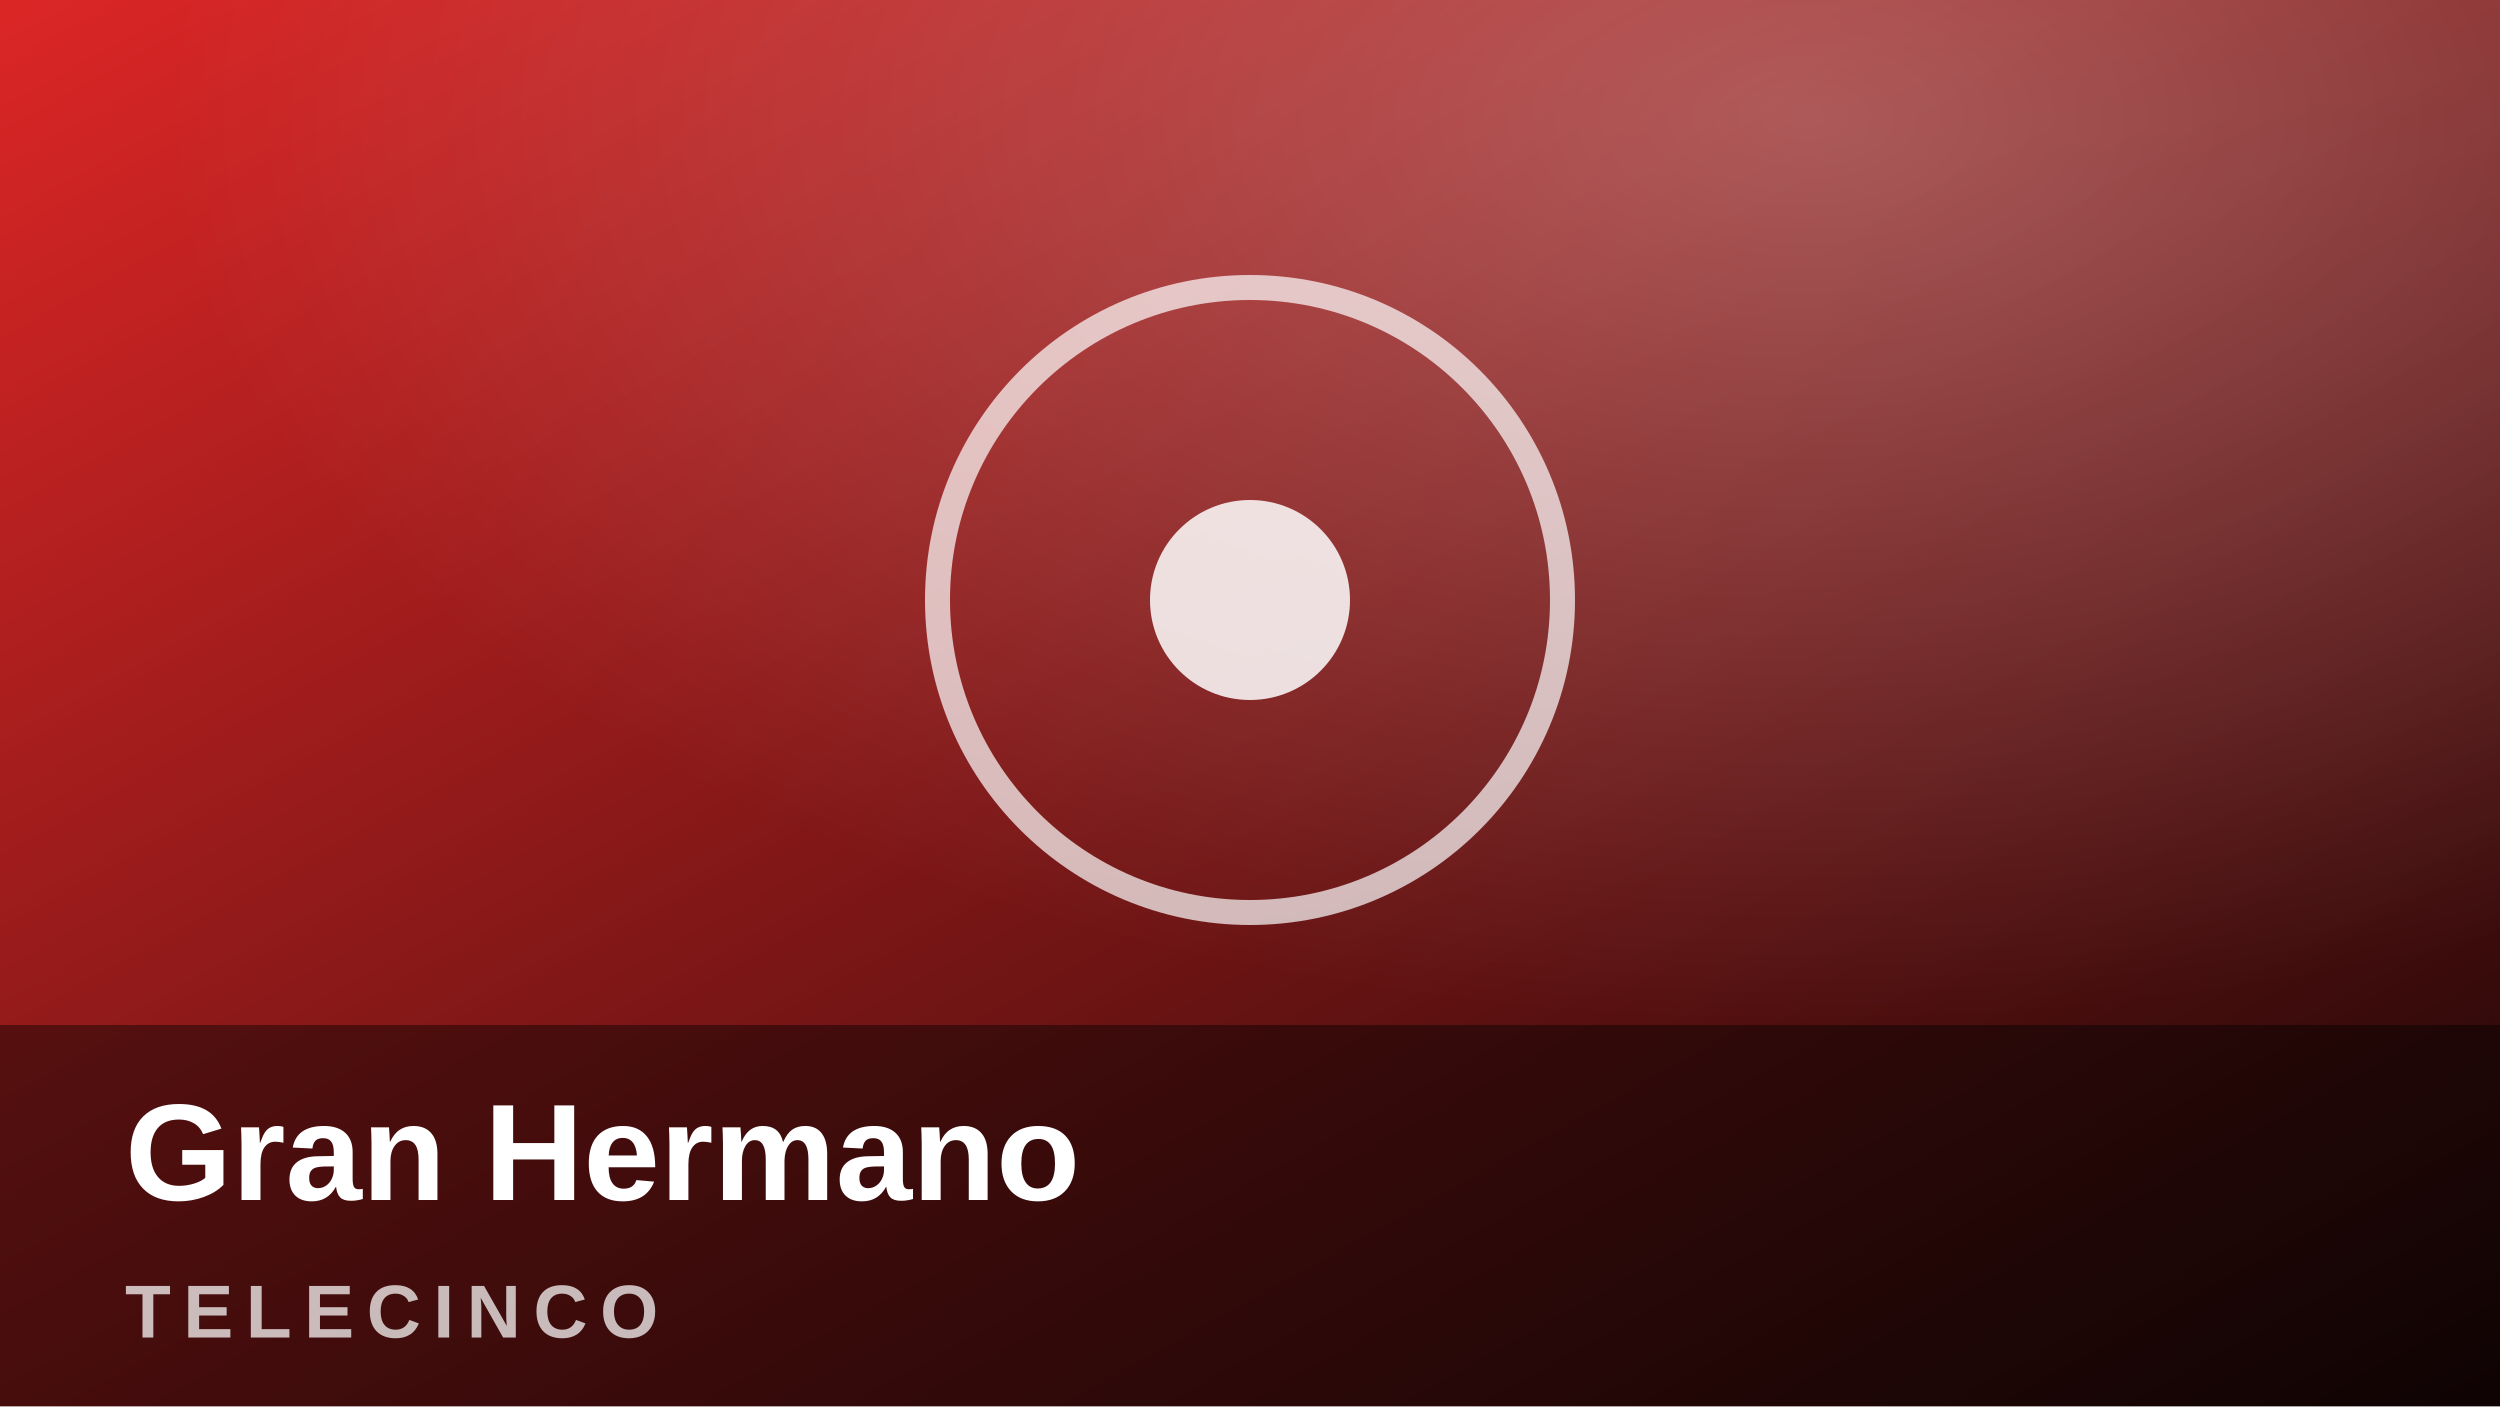
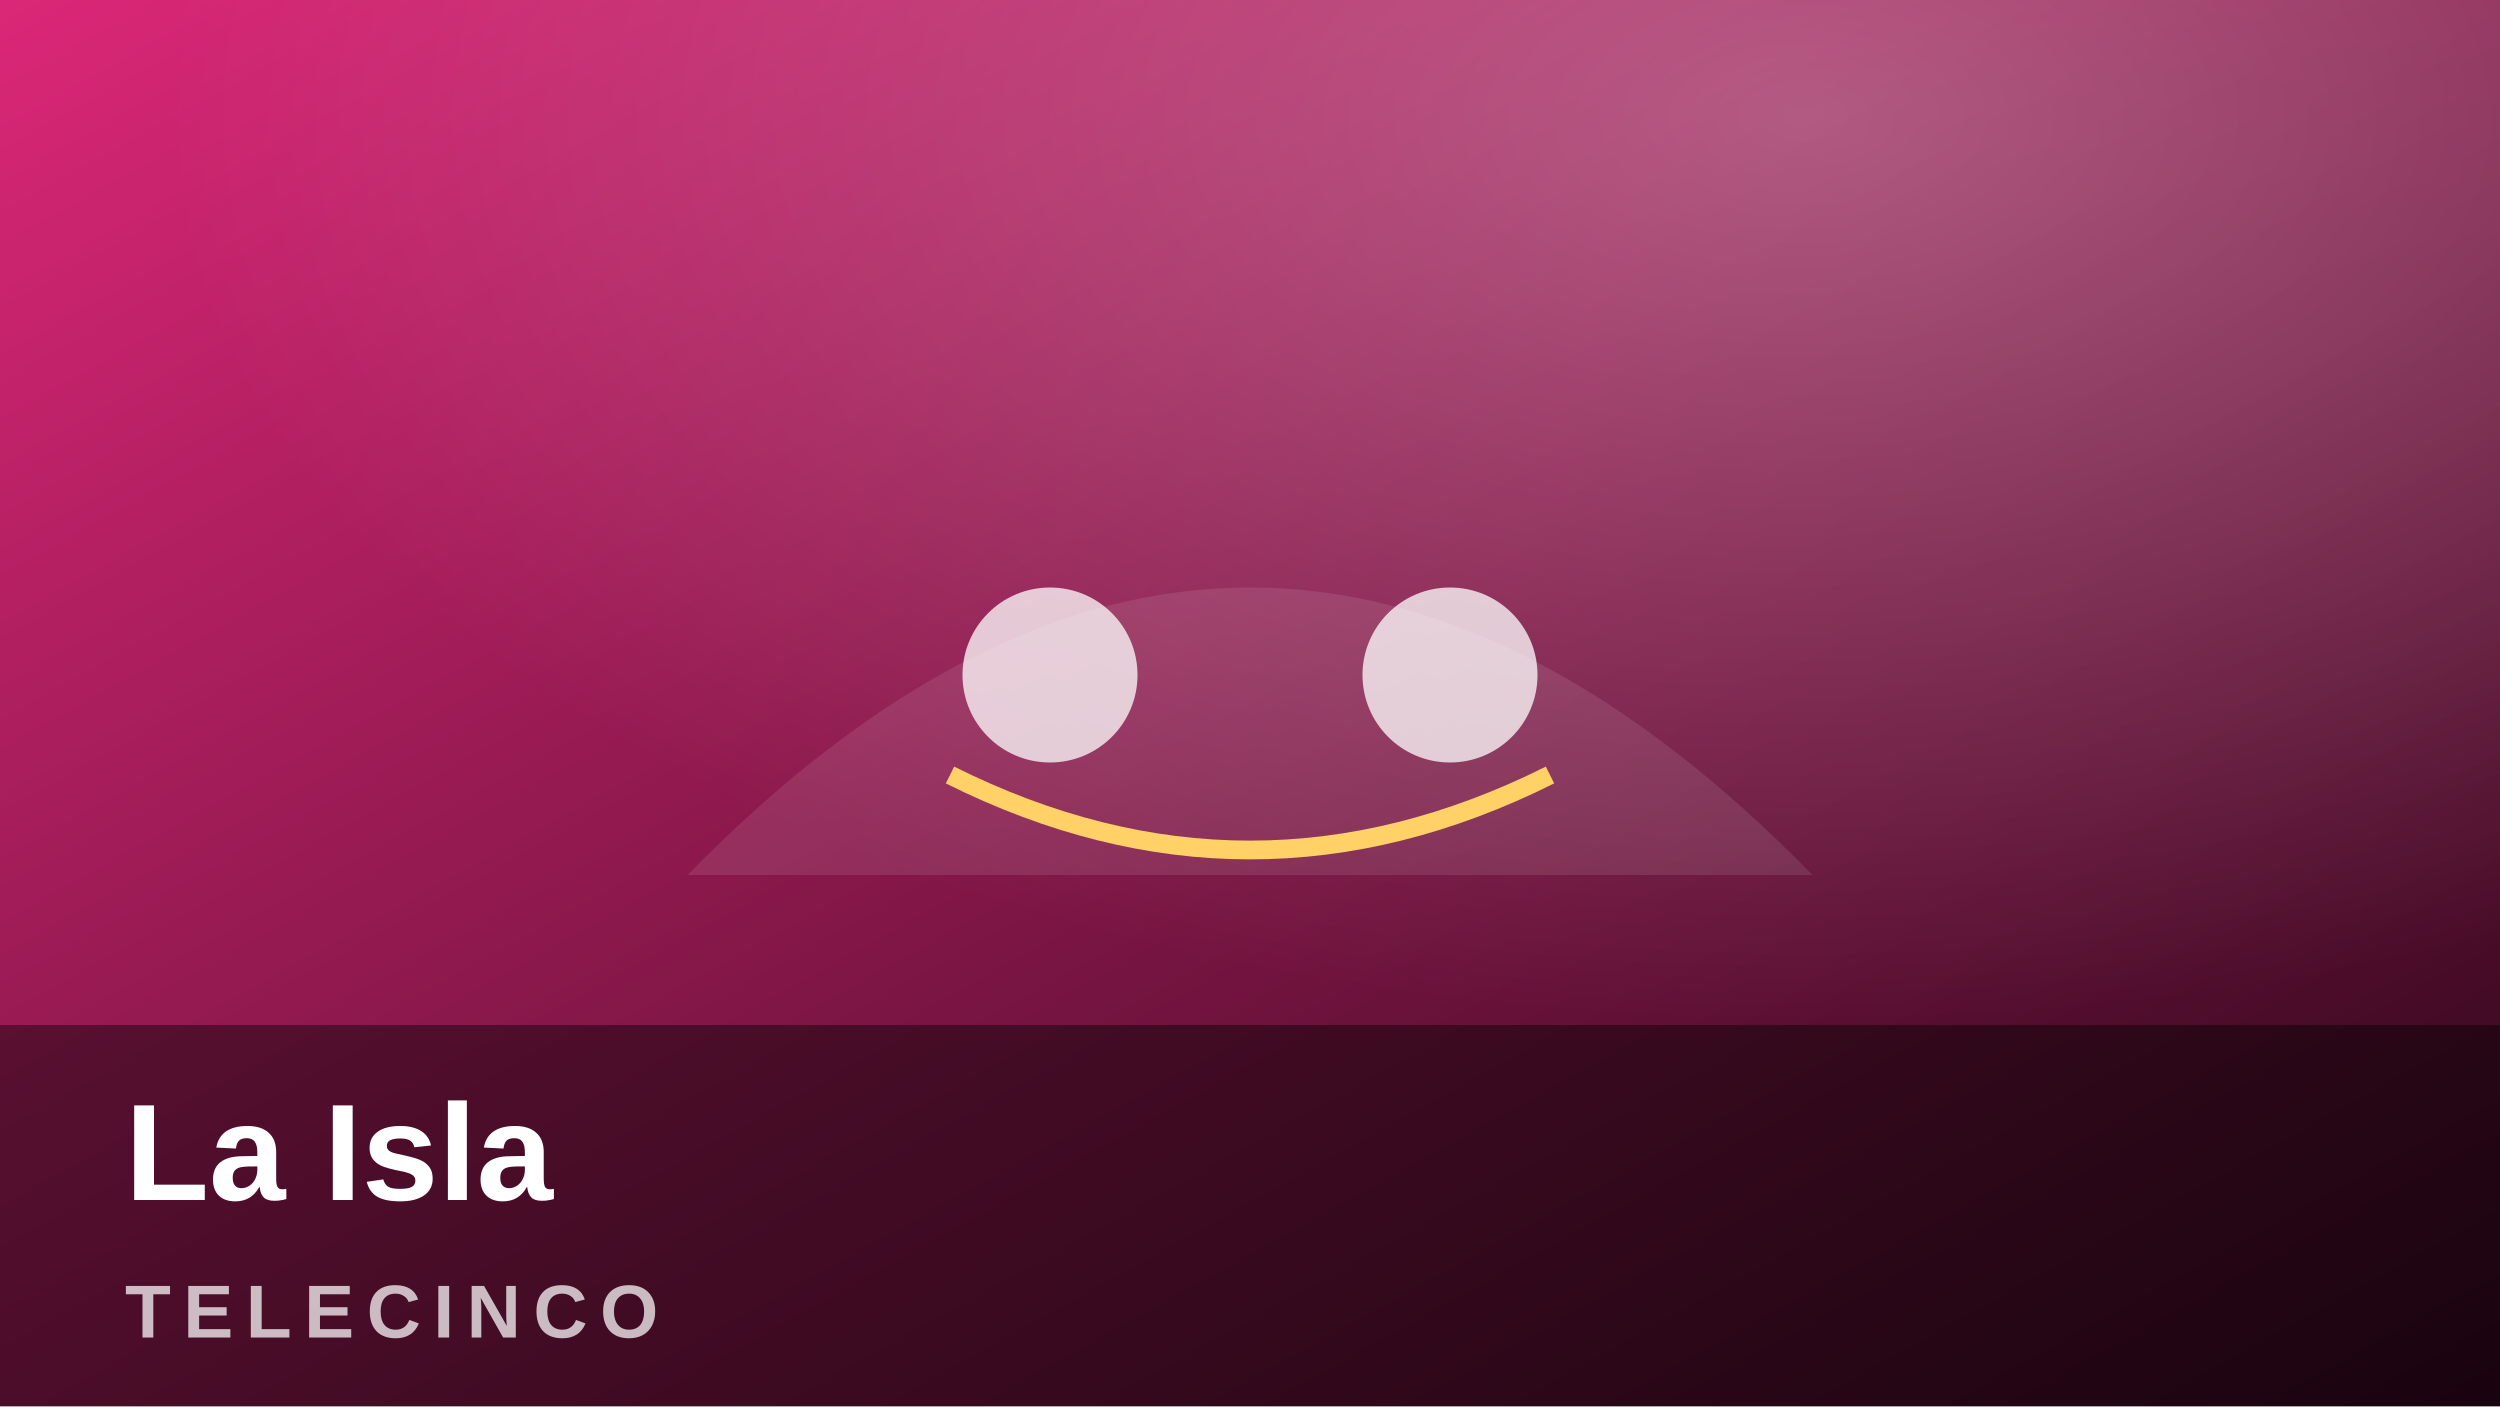
- <svg xmlns="http://www.w3.org/2000/svg" viewBox="0 0 400 225" role="img" aria-label="Gran Hermano">
+ <svg xmlns="http://www.w3.org/2000/svg" viewBox="0 0 400 225" role="img" aria-label="La Isla">
  <defs>
    <linearGradient id="bg" x1="0" y1="0" x2="1" y2="1">
-       <stop offset="0%" stop-color="#dc2626" />
-       <stop offset="100%" stop-color="#1a0606" />
+       <stop offset="0%" stop-color="#db2777" />
+       <stop offset="100%" stop-color="#2a0618" />
    </linearGradient>
    <radialGradient id="glow" cx="72%" cy="8%" r="65%">
      <stop offset="0%" stop-color="#ffffff" stop-opacity="0.28" />
      <stop offset="100%" stop-color="#ffffff" stop-opacity="0" />
    </radialGradient>
  </defs>
  <rect width="400" height="225" fill="url(#bg)" />
  <rect width="400" height="225" fill="url(#glow)" />
-   <circle cx="200" cy="96" r="50" fill="none" stroke="#fff" stroke-width="4" opacity="0.7" />
-   <circle cx="200" cy="96" r="16" fill="#fff" opacity="0.85" />
+   <path d="M110 140 Q200 48 290 140 Z" fill="rgba(255,255,255,0.1)" />
+   <circle cx="168" cy="108" r="14" fill="#fff" opacity="0.75" />
+   <circle cx="232" cy="108" r="14" fill="#fff" opacity="0.75" />
+   <path d="M152 124 Q200 148 248 124" stroke="#ffd166" stroke-width="3" fill="none" />
  <rect x="0" y="164" width="400" height="61" fill="rgba(0,0,0,0.42)" />
-   <text x="20" y="192" fill="#ffffff" font-family="Arial Narrow, Arial, sans-serif" font-size="22" font-weight="700">Gran Hermano</text>
+   <text x="20" y="192" fill="#ffffff" font-family="Arial Narrow, Arial, sans-serif" font-size="22" font-weight="700">La Isla</text>
  <text x="20" y="214" fill="rgba(255,255,255,0.72)" font-family="Arial Narrow, Arial, sans-serif" font-size="12" font-weight="600" letter-spacing="2">TELECINCO</text>
</svg>
